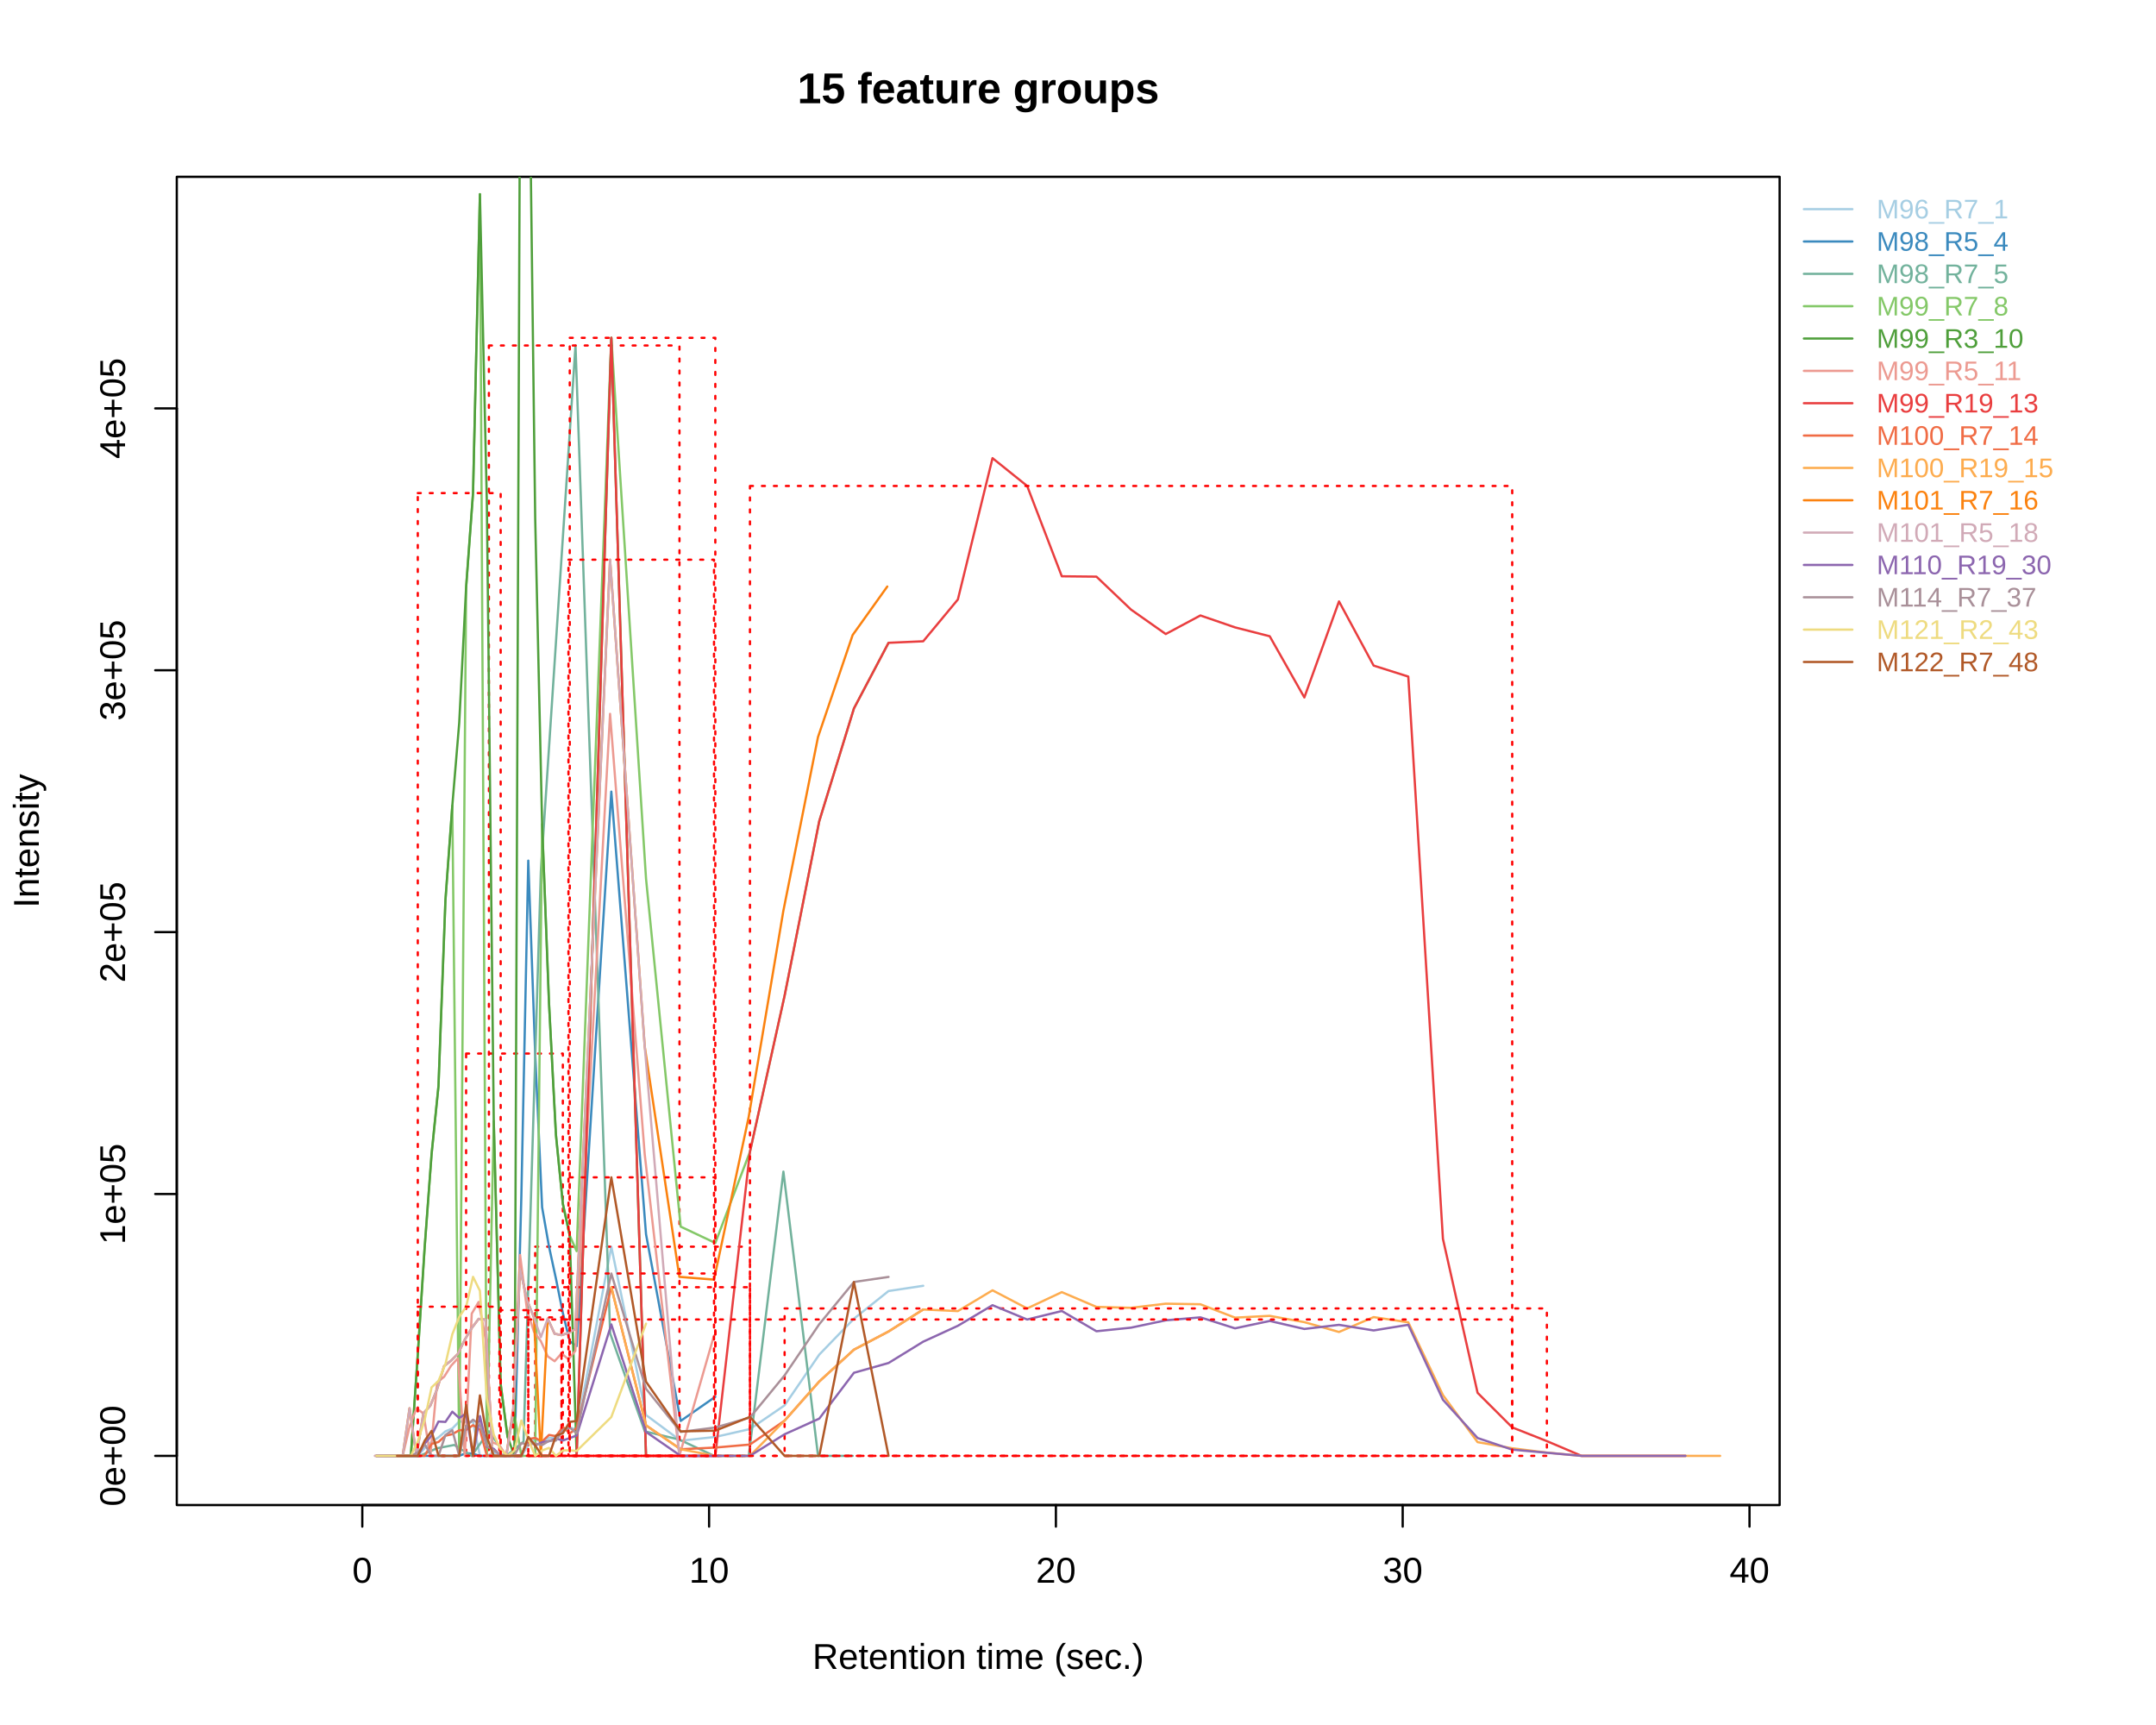
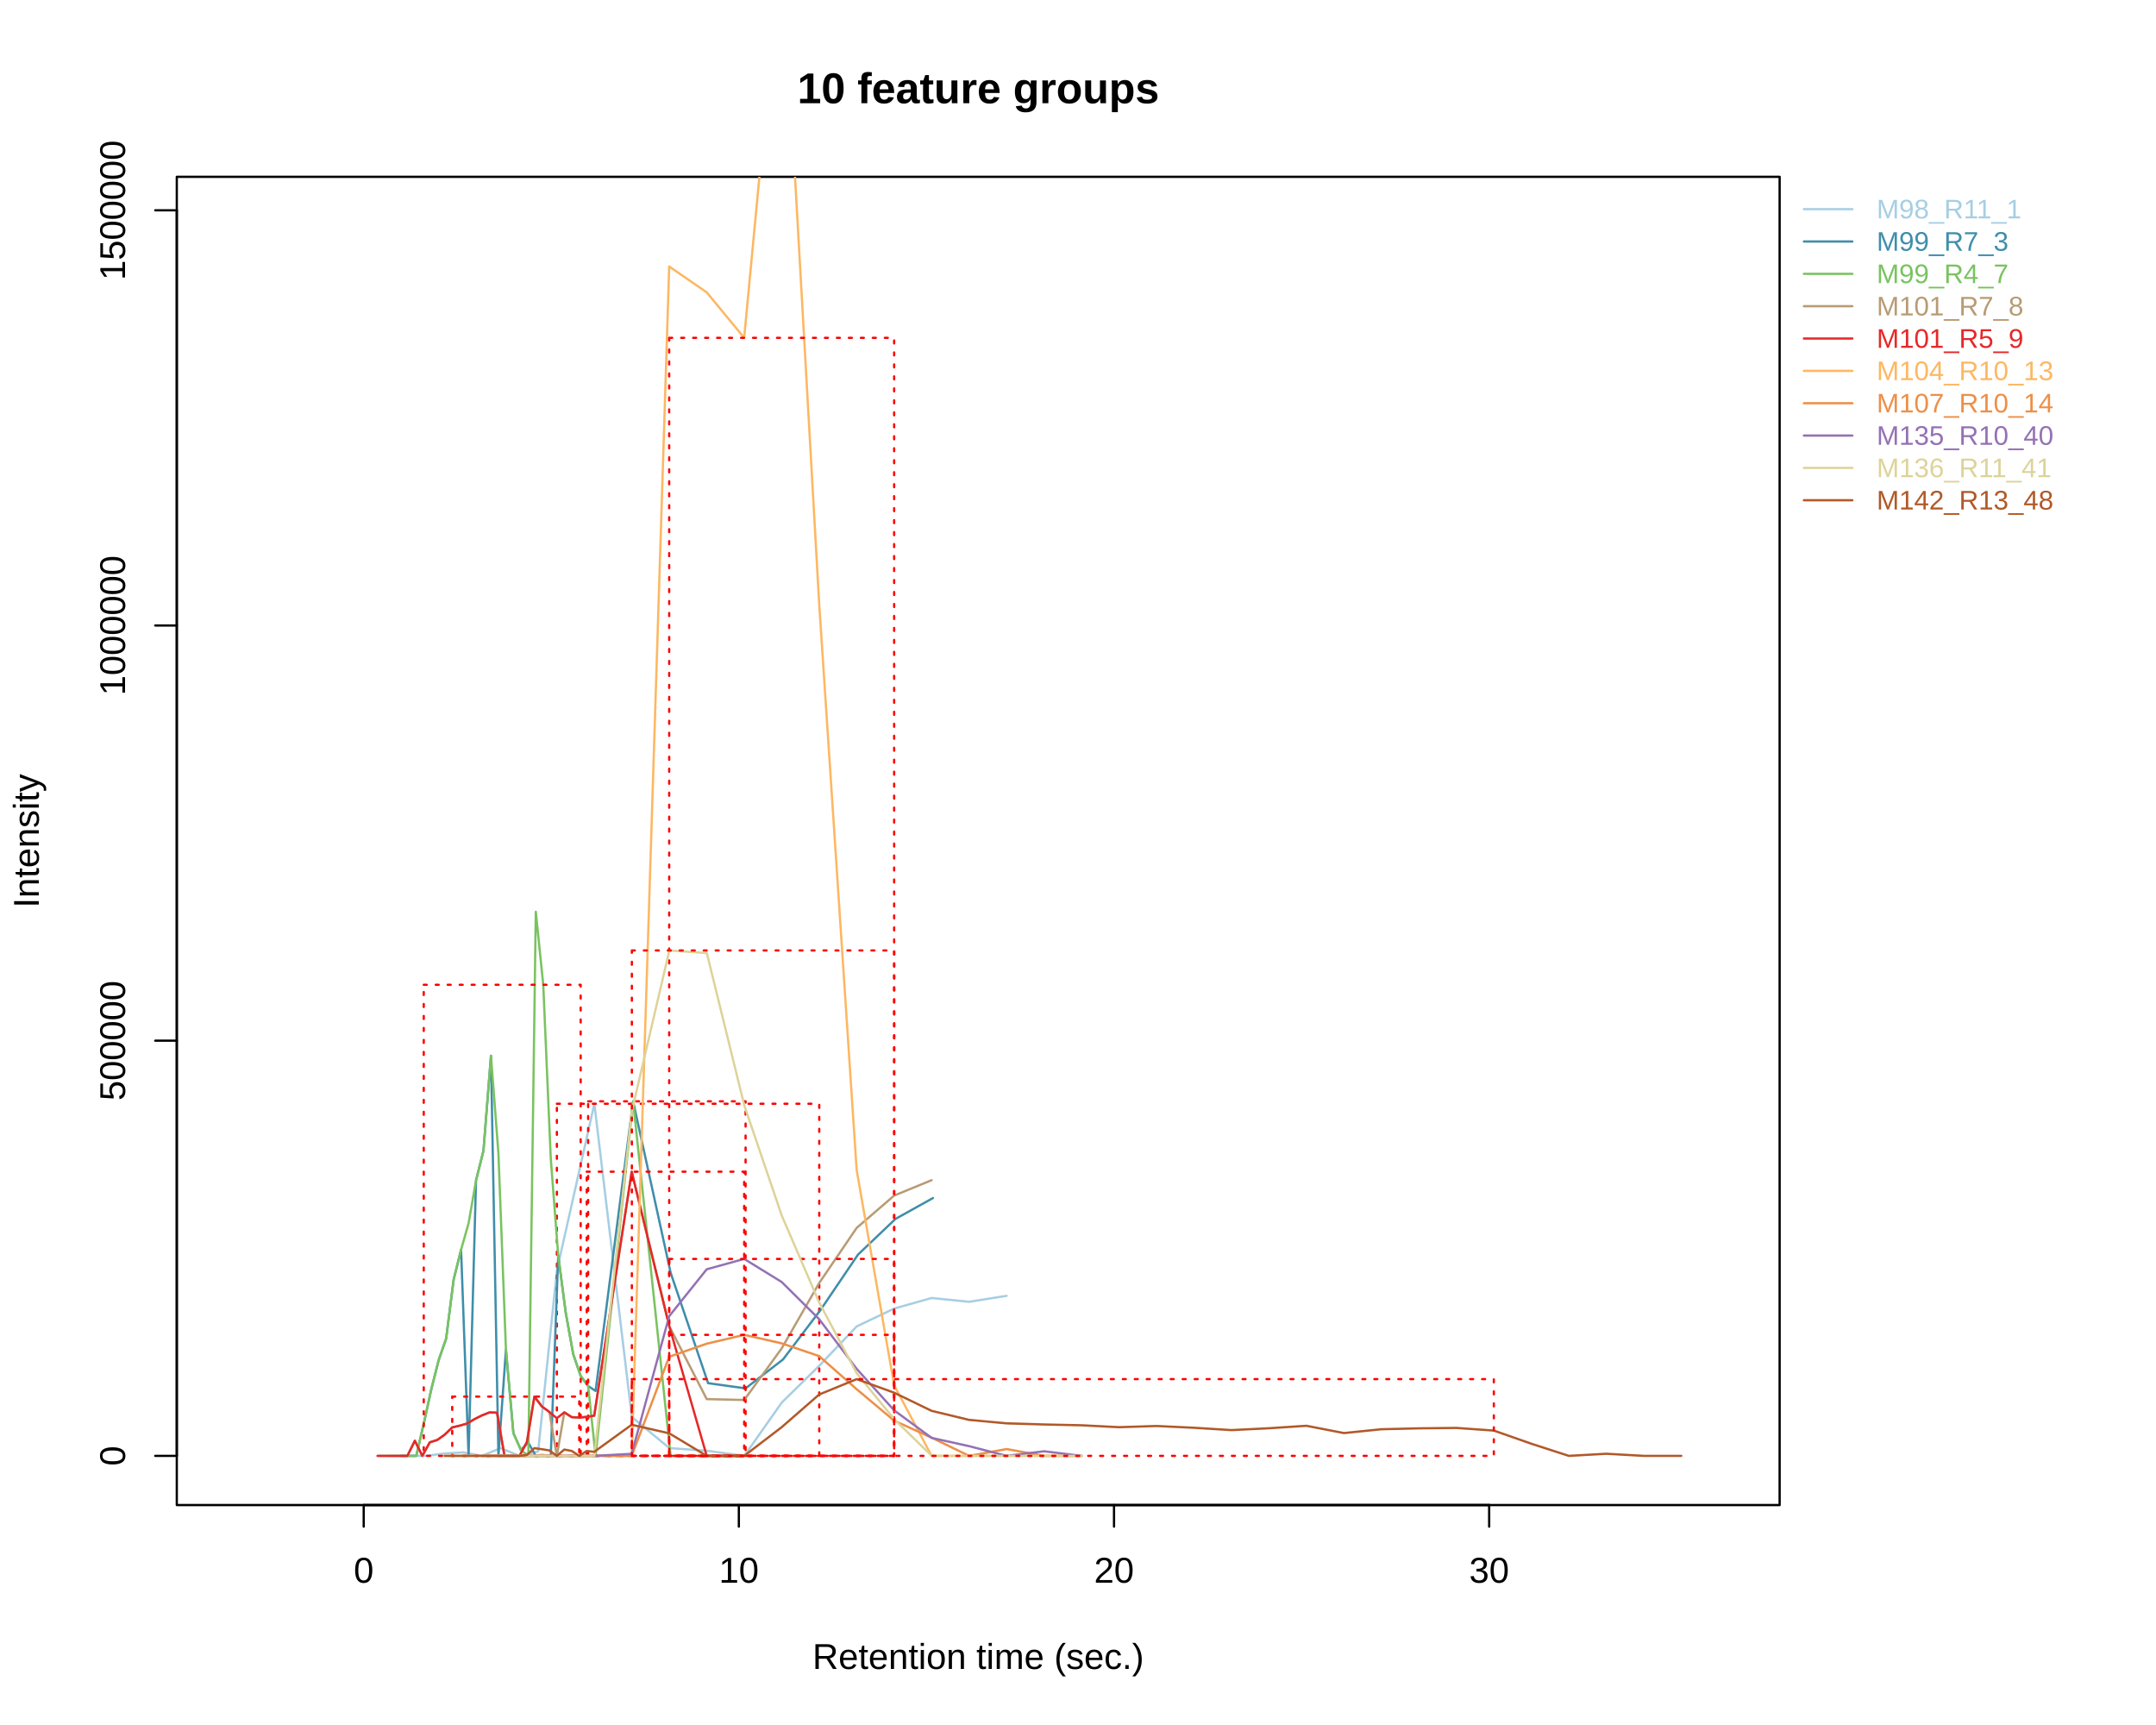
<svg xmlns="http://www.w3.org/2000/svg" viewBox="0 0 720.00 576.00">
  <defs>
    <style type="text/css">
    line, polyline, polygon, path, rect, circle {
      fill: none;
      stroke: #000000;
      stroke-linecap: round;
      stroke-linejoin: round;
      stroke-miterlimit: 10.00;
    }
  </style>
  </defs>
  <rect width="100%" height="100%" style="stroke: none; fill: #FFFFFF;" />
-   <line x1="120.99" y1="502.56" x2="584.25" y2="502.56" style="stroke-width: 0.75;" />
-   <line x1="120.99" y1="502.56" x2="120.99" y2="509.76" style="stroke-width: 0.75;" />
-   <line x1="236.80" y1="502.56" x2="236.80" y2="509.76" style="stroke-width: 0.75;" />
-   <line x1="352.62" y1="502.56" x2="352.62" y2="509.76" style="stroke-width: 0.75;" />
-   <line x1="468.43" y1="502.56" x2="468.43" y2="509.76" style="stroke-width: 0.75;" />
-   <line x1="584.25" y1="502.56" x2="584.25" y2="509.76" style="stroke-width: 0.75;" />
-   <text x="117.65" y="528.48" style="font-size: 12.00px; font-family: Liberation Sans;" textLength="6.67px" lengthAdjust="spacingAndGlyphs">0</text>
-   <text x="230.13" y="528.48" style="font-size: 12.00px; font-family: Liberation Sans;" textLength="13.34px" lengthAdjust="spacingAndGlyphs">10</text>
-   <text x="345.95" y="528.48" style="font-size: 12.00px; font-family: Liberation Sans;" textLength="13.34px" lengthAdjust="spacingAndGlyphs">20</text>
-   <text x="461.76" y="528.48" style="font-size: 12.00px; font-family: Liberation Sans;" textLength="13.34px" lengthAdjust="spacingAndGlyphs">30</text>
-   <text x="577.58" y="528.48" style="font-size: 12.00px; font-family: Liberation Sans;" textLength="13.34px" lengthAdjust="spacingAndGlyphs">40</text>
-   <line x1="59.04" y1="486.13" x2="59.04" y2="136.37" style="stroke-width: 0.75;" />
+   <line x1="121.46" y1="502.56" x2="497.31" y2="502.56" style="stroke-width: 0.75;" />
+   <line x1="121.46" y1="502.56" x2="121.46" y2="509.76" style="stroke-width: 0.75;" />
+   <line x1="246.74" y1="502.56" x2="246.74" y2="509.76" style="stroke-width: 0.75;" />
+   <line x1="372.03" y1="502.56" x2="372.03" y2="509.76" style="stroke-width: 0.75;" />
+   <line x1="497.31" y1="502.56" x2="497.31" y2="509.76" style="stroke-width: 0.75;" />
+   <text x="118.13" y="528.48" style="font-size: 12.00px; font-family: Liberation Sans;" textLength="6.67px" lengthAdjust="spacingAndGlyphs">0</text>
+   <text x="240.07" y="528.48" style="font-size: 12.00px; font-family: Liberation Sans;" textLength="13.34px" lengthAdjust="spacingAndGlyphs">10</text>
+   <text x="365.36" y="528.48" style="font-size: 12.00px; font-family: Liberation Sans;" textLength="13.34px" lengthAdjust="spacingAndGlyphs">20</text>
+   <text x="490.64" y="528.48" style="font-size: 12.00px; font-family: Liberation Sans;" textLength="13.34px" lengthAdjust="spacingAndGlyphs">30</text>
+   <line x1="59.04" y1="486.13" x2="59.04" y2="70.22" style="stroke-width: 0.75;" />
  <line x1="59.04" y1="486.13" x2="51.84" y2="486.13" style="stroke-width: 0.75;" />
-   <line x1="59.04" y1="398.69" x2="51.84" y2="398.69" style="stroke-width: 0.75;" />
-   <line x1="59.04" y1="311.25" x2="51.84" y2="311.25" style="stroke-width: 0.75;" />
-   <line x1="59.04" y1="223.81" x2="51.84" y2="223.81" style="stroke-width: 0.75;" />
-   <line x1="59.04" y1="136.37" x2="51.84" y2="136.37" style="stroke-width: 0.75;" />
-   <text transform="translate(41.76,502.98) rotate(-90)" style="font-size: 12.00px; font-family: Liberation Sans;" textLength="33.70px" lengthAdjust="spacingAndGlyphs">0e+00</text>
-   <text transform="translate(41.76,415.54) rotate(-90)" style="font-size: 12.00px; font-family: Liberation Sans;" textLength="33.70px" lengthAdjust="spacingAndGlyphs">1e+05</text>
-   <text transform="translate(41.76,328.10) rotate(-90)" style="font-size: 12.00px; font-family: Liberation Sans;" textLength="33.70px" lengthAdjust="spacingAndGlyphs">2e+05</text>
-   <text transform="translate(41.76,240.66) rotate(-90)" style="font-size: 12.00px; font-family: Liberation Sans;" textLength="33.70px" lengthAdjust="spacingAndGlyphs">3e+05</text>
-   <text transform="translate(41.76,153.22) rotate(-90)" style="font-size: 12.00px; font-family: Liberation Sans;" textLength="33.70px" lengthAdjust="spacingAndGlyphs">4e+05</text>
+   <line x1="59.04" y1="347.50" x2="51.84" y2="347.50" style="stroke-width: 0.75;" />
+   <line x1="59.04" y1="208.86" x2="51.84" y2="208.86" style="stroke-width: 0.75;" />
+   <line x1="59.04" y1="70.22" x2="51.84" y2="70.22" style="stroke-width: 0.75;" />
+   <text transform="translate(41.76,489.47) rotate(-90)" style="font-size: 12.00px; font-family: Liberation Sans;" textLength="6.67px" lengthAdjust="spacingAndGlyphs">0</text>
+   <text transform="translate(41.76,367.51) rotate(-90)" style="font-size: 12.00px; font-family: Liberation Sans;" textLength="40.03px" lengthAdjust="spacingAndGlyphs">500000</text>
+   <text transform="translate(41.76,232.21) rotate(-90)" style="font-size: 12.00px; font-family: Liberation Sans;" textLength="46.70px" lengthAdjust="spacingAndGlyphs">1000000</text>
+   <text transform="translate(41.76,93.57) rotate(-90)" style="font-size: 12.00px; font-family: Liberation Sans;" textLength="46.70px" lengthAdjust="spacingAndGlyphs">1500000</text>
  <polygon points="59.04,502.56 594.31,502.56 594.31,59.04 59.04,59.04 " style="stroke-width: 0.75; fill: none;" />
  <defs>
    <clipPath id="cpMC4wMHw2MjQuNTV8NTc2LjAwfDAuMDA=">
      <rect x="0.00" y="0.00" width="624.55" height="576.00" />
    </clipPath>
  </defs>
  <g clip-path="url(#cpMC4wMHw2MjQuNTV8NTc2LjAwfDAuMDA=)">
-     <text x="266.29" y="34.47" style="font-size: 14.40px; font-weight: bold; font-family: Liberation Sans;" textLength="120.77px" lengthAdjust="spacingAndGlyphs">15 feature groups</text>
+     <text x="266.29" y="34.47" style="font-size: 14.40px; font-weight: bold; font-family: Liberation Sans;" textLength="120.77px" lengthAdjust="spacingAndGlyphs">10 feature groups</text>
  </g>
  <g clip-path="url(#cpMC4wMHw2MjQuNTV8NTc2LjAwfDAuMDA=)">
    <text x="271.33" y="557.28" style="font-size: 12.00px; font-family: Liberation Sans;" textLength="110.69px" lengthAdjust="spacingAndGlyphs">Retention time (sec.)</text>
  </g>
  <g clip-path="url(#cpMC4wMHw2MjQuNTV8NTc2LjAwfDAuMDA=)">
    <text transform="translate(12.96,303.14) rotate(-90)" style="font-size: 12.00px; font-family: Liberation Sans;" textLength="44.67px" lengthAdjust="spacingAndGlyphs">Intensity</text>
  </g>
  <defs>
    <clipPath id="cpNTkuMDR8NTk0LjMxfDUwMi41Nnw1OS4wNA==">
      <rect x="59.04" y="59.04" width="535.27" height="443.52" />
    </clipPath>
  </defs>
-   <polyline points="125.68,486.13 139.52,486.13 141.82,483.54 144.13,481.43 146.43,479.96 148.75,477.95 151.05,477.00 153.36,474.64 155.66,474.90 157.97,474.70 160.27,486.13 162.58,486.13 164.89,484.94 167.20,486.13 174.11,486.13 176.42,482.57 178.73,480.53 181.04,481.78 183.34,480.11 185.66,480.28 187.96,477.25 190.27,476.68 192.57,477.32 204.15,416.28 215.74,472.50 227.31,481.07 238.88,479.81 250.45,477.18 262.02,469.26 273.59,452.32 285.17,440.33 296.73,431.09 308.31,429.34 " style="stroke-width: 0.75; stroke: #A6CEE3;" clip-path="url(#cpNTkuMDR8NTk0LjMxfDUwMi41Nnw1OS4wNA==)" />
-   <rect x="178.73" y="416.28" width="71.71" height="69.85" style="stroke-width: 0.75; stroke: #FF0000; stroke-dasharray: 1.00,3.00;" clip-path="url(#cpNTkuMDR8NTk0LjMxfDUwMi41Nnw1OS4wNA==)" />
-   <polyline points="125.68,486.13 153.36,486.13 155.66,485.21 157.97,485.45 160.27,486.13 171.81,486.13 174.11,399.32 176.42,287.38 178.73,351.80 181.04,403.15 183.34,416.25 185.66,426.96 187.96,438.41 190.27,447.86 192.57,449.50 204.15,264.33 215.74,412.12 227.31,474.47 238.88,466.40 " style="stroke-width: 0.75; stroke: #3B8ABE;" clip-path="url(#cpNTkuMDR8NTk0LjMxfDUwMi41Nnw1OS4wNA==)" />
-   <rect x="155.66" y="351.80" width="32.30" height="134.33" style="stroke-width: 0.75; stroke: #FF0000; stroke-dasharray: 1.00,3.00;" clip-path="url(#cpNTkuMDR8NTk0LjMxfDUwMi41Nnw1OS4wNA==)" />
-   <polyline points="128.58,486.13 140.14,486.13 145.93,483.60 151.71,482.49 157.49,486.13 163.27,477.92 169.05,486.13 174.84,481.39 180.62,291.01 192.19,115.37 203.76,445.22 215.33,477.94 226.91,480.72 238.48,486.13 250.05,486.13 261.62,391.22 273.19,486.13 284.76,486.13 " style="stroke-width: 0.75; stroke: #72B29C;" clip-path="url(#cpNTkuMDR8NTk0LjMxfDUwMi41Nnw1OS4wNA==)" />
-   <rect x="163.27" y="115.37" width="63.64" height="370.77" style="stroke-width: 0.75; stroke: #FF0000; stroke-dasharray: 1.00,3.00;" clip-path="url(#cpNTkuMDR8NTk0LjMxfDUwMi41Nnw1OS4wNA==)" />
-   <polyline points="132.59,486.13 137.21,486.13 139.52,452.29 141.82,416.46 144.13,385.37 146.43,362.67 148.75,300.64 151.05,269.03 153.36,486.13 155.66,196.14 157.97,164.64 160.27,64.84 162.58,486.13 164.89,374.31 167.20,462.22 169.50,479.81 171.81,472.29 174.11,486.13 178.73,486.13 181.04,275.21 183.34,334.95 185.66,378.97 187.96,401.95 190.27,412.56 192.57,417.79 204.15,112.80 215.74,293.38 227.31,409.58 238.88,415.05 250.45,384.59 262.02,332.47 273.59,274.20 285.17,236.57 296.73,214.64 " style="stroke-width: 0.75; stroke: #84C868;" clip-path="url(#cpNTkuMDR8NTk0LjMxfDUwMi41Nnw1OS4wNA==)" />
-   <rect x="190.27" y="112.80" width="48.61" height="373.33" style="stroke-width: 0.75; stroke: #FF0000; stroke-dasharray: 1.00,3.00;" clip-path="url(#cpNTkuMDR8NTk0LjMxfDUwMi41Nnw1OS4wNA==)" />
-   <polyline points="125.68,486.13 137.21,486.13 139.52,452.29 141.82,416.46 144.13,385.37 146.43,362.67 148.75,300.64 151.05,269.03 153.36,241.32 155.66,196.14 157.97,164.64 160.27,64.84 162.58,167.63 164.89,374.31 167.20,462.22 169.50,479.81 171.81,486.13 174.11,-86.86 176.42,-9.93 178.73,173.06 181.04,275.21 183.34,334.95 185.66,378.97 187.96,401.95 190.27,412.56 192.57,486.13 204.15,112.80 215.74,486.13 " style="stroke-width: 0.75; stroke: #4F9F3B;" clip-path="url(#cpNTkuMDR8NTk0LjMxfDUwMi41Nnw1OS4wNA==)" />
-   <rect x="139.52" y="164.64" width="27.68" height="321.49" style="stroke-width: 0.75; stroke: #FF0000; stroke-dasharray: 1.00,3.00;" clip-path="url(#cpNTkuMDR8NTk0LjMxfDUwMi41Nnw1OS4wNA==)" />
-   <polyline points="125.24,486.13 134.47,486.13 136.77,476.39 139.08,470.25 141.39,471.95 143.70,486.13 146.00,461.54 148.31,459.74 150.61,456.07 152.93,453.56 155.23,486.13 157.54,438.63 159.84,434.75 162.15,447.02 164.45,481.63 166.77,482.52 169.07,486.13 171.38,470.23 173.68,419.05 176.00,437.49 178.30,444.64 180.61,447.81 182.91,452.91 185.22,454.53 187.52,451.93 189.84,453.88 192.14,451.05 203.73,238.36 215.30,385.41 226.88,486.13 238.45,445.93 " style="stroke-width: 0.75; stroke: #EC9A91;" clip-path="url(#cpNTkuMDR8NTk0LjMxfDUwMi41Nnw1OS4wNA==)" />
-   <rect x="166.77" y="437.49" width="20.75" height="48.64" style="stroke-width: 0.75; stroke: #FF0000; stroke-dasharray: 1.00,3.00;" clip-path="url(#cpNTkuMDR8NTk0LjMxfDUwMi41Nnw1OS4wNA==)" />
-   <polyline points="192.57,486.13 204.15,112.80 215.74,486.13 238.88,486.13 250.45,384.59 262.02,332.47 273.59,274.20 285.17,236.57 296.73,214.64 308.31,214.13 319.88,200.18 331.45,152.98 343.02,162.27 354.59,192.43 366.16,192.55 377.73,203.57 389.30,211.71 400.87,205.51 412.44,209.49 424.02,212.45 435.59,232.89 447.16,200.82 458.73,222.25 470.30,225.92 481.87,413.67 493.44,465.08 505.01,476.63 516.58,481.21 528.16,486.13 562.87,486.13 " style="stroke-width: 0.75; stroke: #E93E3F;" clip-path="url(#cpNTkuMDR8NTk0LjMxfDUwMi41Nnw1OS4wNA==)" />
-   <rect x="250.45" y="162.27" width="254.56" height="323.86" style="stroke-width: 0.75; stroke: #FF0000; stroke-dasharray: 1.00,3.00;" clip-path="url(#cpNTkuMDR8NTk0LjMxfDUwMi41Nnw1OS4wNA==)" />
-   <polyline points="125.68,486.13 141.82,486.13 144.13,482.12 146.43,481.50 148.75,479.40 151.05,478.89 153.36,477.59 155.66,477.46 157.97,475.89 160.27,477.37 162.58,486.13 167.20,486.13 169.50,485.96 171.81,486.13 174.11,486.13 176.42,480.53 178.73,480.14 181.04,481.35 183.34,479.14 185.66,479.55 187.96,476.45 190.27,478.66 192.57,476.85 204.15,429.82 215.74,475.95 227.31,483.92 238.88,483.36 250.45,482.35 262.02,474.37 273.59,461.30 285.17,450.67 296.73,444.60 308.31,437.25 " style="stroke-width: 0.75; stroke: #F06C45;" clip-path="url(#cpNTkuMDR8NTk0LjMxfDUwMi41Nnw1OS4wNA==)" />
-   <rect x="176.42" y="429.82" width="74.03" height="56.32" style="stroke-width: 0.75; stroke: #FF0000; stroke-dasharray: 1.00,3.00;" clip-path="url(#cpNTkuMDR8NTk0LjMxfDUwMi41Nnw1OS4wNA==)" />
-   <polyline points="204.15,429.82 215.74,475.95 227.31,483.92 238.88,486.13 250.45,486.13 262.02,474.37 273.59,461.30 285.17,450.67 296.73,444.60 308.31,437.25 319.88,437.79 331.45,430.85 343.02,436.90 354.59,431.46 366.16,436.39 377.73,436.70 389.30,435.32 400.87,435.51 412.44,439.98 424.02,439.38 435.59,441.48 447.16,444.77 458.73,439.80 470.30,441.54 481.87,465.84 493.44,481.55 505.01,483.60 516.58,485.04 528.16,486.13 574.44,486.13 " style="stroke-width: 0.75; stroke: #FDAC4F;" clip-path="url(#cpNTkuMDR8NTk0LjMxfDUwMi41Nnw1OS4wNA==)" />
-   <rect x="262.02" y="436.90" width="254.56" height="49.23" style="stroke-width: 0.75; stroke: #FF0000; stroke-dasharray: 1.00,3.00;" clip-path="url(#cpNTkuMDR8NTk0LjMxfDUwMi41Nnw1OS4wNA==)" />
-   <polyline points="132.16,486.13 134.47,486.13 136.77,470.24 139.08,486.13 141.39,471.87 143.70,469.39 146.00,463.75 148.31,456.15 150.61,454.35 152.93,452.06 155.23,447.32 157.54,443.46 159.84,440.38 162.15,440.65 164.45,486.13 169.07,486.13 171.38,471.51 173.68,423.70 176.00,434.12 178.30,439.89 180.61,486.13 182.91,440.31 185.22,445.37 187.52,445.81 189.84,445.08 192.14,443.82 203.73,186.89 215.30,349.40 226.88,426.36 238.45,427.28 250.02,373.01 261.59,304.22 273.17,246.12 284.74,212.05 296.31,195.85 " style="stroke-width: 0.75; stroke: #FB820F;" clip-path="url(#cpNTkuMDR8NTk0LjMxfDUwMi41Nnw1OS4wNA==)" />
-   <rect x="189.84" y="186.89" width="48.61" height="299.24" style="stroke-width: 0.75; stroke: #FF0000; stroke-dasharray: 1.00,3.00;" clip-path="url(#cpNTkuMDR8NTk0LjMxfDUwMi41Nnw1OS4wNA==)" />
-   <polyline points="125.24,486.13 134.47,486.13 136.77,470.24 139.08,486.13 141.39,471.87 143.70,469.39 146.00,463.75 148.31,456.15 150.61,454.35 152.93,452.06 155.23,447.32 157.54,443.46 159.84,440.38 162.15,440.65 164.45,486.13 169.07,486.13 171.38,471.51 173.68,423.70 176.00,434.12 178.30,439.89 180.61,446.50 182.91,440.31 185.22,445.37 187.52,445.81 189.84,445.08 192.14,443.82 203.73,186.89 215.30,349.40 226.88,486.13 238.45,486.13 " style="stroke-width: 0.75; stroke: #D1AAB7;" clip-path="url(#cpNTkuMDR8NTk0LjMxfDUwMi41Nnw1OS4wNA==)" />
-   <rect x="171.38" y="439.89" width="16.14" height="46.25" style="stroke-width: 0.75; stroke: #FF0000; stroke-dasharray: 1.00,3.00;" clip-path="url(#cpNTkuMDR8NTk0LjMxfDUwMi41Nnw1OS4wNA==)" />
-   <polyline points="125.68,486.13 139.52,486.13 141.82,482.08 144.13,479.33 146.43,474.67 148.75,474.80 151.05,471.38 153.36,473.48 155.66,471.99 157.97,486.13 160.27,472.84 162.58,483.08 164.89,483.78 167.20,486.13 174.11,486.13 176.42,480.24 178.73,482.64 181.04,481.54 183.34,481.25 185.66,480.33 187.96,480.99 190.27,480.19 192.57,479.34 204.15,442.23 215.74,478.13 227.31,486.13 250.45,486.13 262.02,478.92 273.59,473.70 285.17,458.39 296.73,455.12 308.31,448.00 319.88,442.70 331.45,435.82 343.02,440.60 354.59,437.76 366.16,444.52 377.73,443.32 389.30,440.87 400.87,439.88 412.44,443.55 424.02,441.08 435.59,443.76 447.16,442.38 458.73,444.25 470.30,442.37 481.87,467.40 493.44,480.17 505.01,484.05 516.58,485.09 528.16,486.13 562.87,486.13 " style="stroke-width: 0.75; stroke: #8C66AF;" clip-path="url(#cpNTkuMDR8NTk0LjMxfDUwMi41Nnw1OS4wNA==)" />
-   <rect x="176.42" y="440.60" width="328.59" height="45.53" style="stroke-width: 0.75; stroke: #FF0000; stroke-dasharray: 1.00,3.00;" clip-path="url(#cpNTkuMDR8NTk0LjMxfDUwMi41Nnw1OS4wNA==)" />
-   <polyline points="132.59,486.13 137.21,486.13 139.52,484.93 141.82,482.29 144.13,486.13 146.43,486.13 148.75,479.20 151.05,477.56 153.36,486.13 155.66,476.21 157.97,474.05 160.27,475.74 162.58,482.81 164.89,484.32 167.20,485.64 169.50,486.13 171.81,485.82 174.11,481.85 176.42,482.36 178.73,481.99 181.04,482.53 183.34,481.11 185.66,481.02 187.96,477.54 190.27,476.68 192.57,478.59 204.15,425.23 215.74,463.73 227.31,478.13 238.88,476.66 250.45,473.33 262.02,459.25 273.59,442.17 285.17,428.07 296.73,426.38 " style="stroke-width: 0.75; stroke: #A99099;" clip-path="url(#cpNTkuMDR8NTk0LjMxfDUwMi41Nnw1OS4wNA==)" />
-   <rect x="190.27" y="425.23" width="48.61" height="60.90" style="stroke-width: 0.75; stroke: #FF0000; stroke-dasharray: 1.00,3.00;" clip-path="url(#cpNTkuMDR8NTk0LjMxfDUwMi41Nnw1OS4wNA==)" />
-   <polyline points="125.68,486.13 137.21,486.13 139.52,481.24 141.82,474.11 144.13,463.25 146.43,461.10 148.75,455.51 151.05,445.53 153.36,439.74 155.66,436.33 157.97,426.35 160.27,431.03 162.58,467.06 164.89,479.07 167.20,484.01 169.50,486.13 171.81,484.36 174.11,474.33 176.42,480.65 178.73,486.13 181.04,484.33 183.34,483.46 185.66,486.13 187.96,484.31 190.27,484.28 192.57,484.50 204.15,473.17 215.74,441.99 " style="stroke-width: 0.75; stroke: #EEDB80;" clip-path="url(#cpNTkuMDR8NTk0LjMxfDUwMi41Nnw1OS4wNA==)" />
-   <rect x="139.52" y="436.33" width="27.68" height="49.80" style="stroke-width: 0.75; stroke: #FF0000; stroke-dasharray: 1.00,3.00;" clip-path="url(#cpNTkuMDR8NTk0LjMxfDUwMi41Nnw1OS4wNA==)" />
-   <polyline points="132.59,486.13 139.52,486.13 141.82,481.07 144.13,477.79 146.43,486.13 153.36,486.13 155.66,469.12 157.97,486.13 160.27,465.94 162.58,479.79 164.89,486.13 174.11,486.13 176.42,479.81 178.73,482.64 181.04,486.13 183.34,486.13 185.66,479.38 187.96,478.57 190.27,474.80 192.57,474.47 204.15,393.13 215.74,461.37 227.31,477.96 238.88,477.71 250.45,473.12 262.02,486.13 273.59,486.13 285.17,428.10 296.73,486.13 " style="stroke-width: 0.75; stroke: #B15928;" clip-path="url(#cpNTkuMDR8NTk0LjMxfDUwMi41Nnw1OS4wNA==)" />
-   <rect x="190.27" y="393.13" width="48.61" height="93.00" style="stroke-width: 0.75; stroke: #FF0000; stroke-dasharray: 1.00,3.00;" clip-path="url(#cpNTkuMDR8NTk0LjMxfDUwMi41Nnw1OS4wNA==)" />
+   <polyline points="129.68,486.13 142.18,486.13 148.45,485.33 154.70,484.98 160.95,486.13 167.20,483.53 173.45,486.13 179.72,484.63 185.97,424.26 198.49,368.56 211.00,473.16 223.52,483.54 236.05,484.42 248.56,486.13 261.08,468.32 273.59,456.04 286.11,442.89 298.62,436.94 311.14,433.42 323.66,434.69 336.17,432.69 " style="stroke-width: 0.75; stroke: #A6CEE3;" clip-path="url(#cpNTkuMDR8NTk0LjMxfDUwMi41Nnw1OS4wNA==)" />
+   <rect x="185.97" y="368.56" width="87.62" height="117.57" style="stroke-width: 0.75; stroke: #FF0000; stroke-dasharray: 1.00,3.00;" clip-path="url(#cpNTkuMDR8NTk0LjMxfDUwMi41Nnw1OS4wNA==)" />
+   <polyline points="134.01,486.13 139.01,486.13 141.51,475.40 144.00,464.04 146.49,454.18 148.99,446.98 151.49,427.31 153.98,417.29 156.48,486.13 158.97,394.18 161.46,384.19 163.96,352.54 166.45,486.13 168.96,450.68 171.45,478.55 173.94,484.13 176.44,481.74 178.93,486.13 183.93,486.13 186.42,419.25 188.91,438.19 191.42,452.15 193.91,459.44 196.41,462.80 198.90,464.46 211.43,367.75 223.96,425.01 236.47,461.86 248.99,463.59 261.50,453.93 274.02,437.41 286.53,418.93 299.06,407.00 311.57,400.04 " style="stroke-width: 0.75; stroke: #3F8EAA;" clip-path="url(#cpNTkuMDR8NTk0LjMxfDUwMi41Nnw1OS4wNA==)" />
+   <rect x="196.41" y="367.75" width="52.58" height="118.38" style="stroke-width: 0.75; stroke: #FF0000; stroke-dasharray: 1.00,3.00;" clip-path="url(#cpNTkuMDR8NTk0LjMxfDUwMi41Nnw1OS4wNA==)" />
+   <polyline points="126.54,486.13 139.01,486.13 141.51,475.40 144.00,464.04 146.49,454.18 148.99,446.98 151.49,427.31 153.98,417.29 156.48,408.50 158.97,394.18 161.46,384.19 163.96,352.54 166.45,385.14 168.96,450.68 171.45,478.55 173.94,484.13 176.44,486.13 178.93,304.44 181.42,328.83 183.93,386.86 186.42,419.25 188.91,438.19 191.42,452.15 193.91,459.44 196.41,462.80 198.90,486.13 211.43,367.75 223.96,486.13 248.99,486.13 " style="stroke-width: 0.75; stroke: #79C360;" clip-path="url(#cpNTkuMDR8NTk0LjMxfDUwMi41Nnw1OS4wNA==)" />
+   <rect x="141.51" y="328.83" width="52.41" height="157.30" style="stroke-width: 0.75; stroke: #FF0000; stroke-dasharray: 1.00,3.00;" clip-path="url(#cpNTkuMDR8NTk0LjMxfDUwMi41Nnw1OS4wNA==)" />
+   <polyline points="133.55,486.13 136.04,486.13 138.54,481.09 141.03,486.13 143.54,481.61 146.03,480.82 148.52,479.04 151.02,476.63 153.51,476.05 156.01,475.33 158.51,473.83 161.00,472.60 163.49,471.62 165.99,471.71 168.48,486.13 173.48,486.13 175.97,481.50 178.46,466.34 180.97,469.64 183.46,471.47 185.96,486.13 188.45,471.60 190.94,473.21 193.44,473.35 195.94,473.11 198.44,472.71 210.96,391.24 223.48,442.78 236.01,467.18 248.52,467.47 261.04,450.26 273.55,428.45 286.08,410.02 298.60,399.22 311.11,394.08 " style="stroke-width: 0.75; stroke: #B89B74;" clip-path="url(#cpNTkuMDR8NTk0LjMxfDUwMi41Nnw1OS4wNA==)" />
+   <rect x="195.94" y="391.24" width="52.58" height="94.89" style="stroke-width: 0.75; stroke: #FF0000; stroke-dasharray: 1.00,3.00;" clip-path="url(#cpNTkuMDR8NTk0LjMxfDUwMi41Nnw1OS4wNA==)" />
+   <polyline points="126.06,486.13 136.04,486.13 138.54,481.09 141.03,486.13 143.54,481.61 146.03,480.82 148.52,479.04 151.02,476.63 153.51,476.05 156.01,475.33 158.51,473.83 161.00,472.60 163.49,471.62 165.99,471.71 168.48,486.13 173.48,486.13 175.97,481.50 178.46,466.34 180.97,469.64 183.46,471.47 185.96,473.57 188.45,471.60 190.94,473.21 193.44,473.35 195.94,473.11 198.44,472.71 210.96,391.24 223.48,442.78 236.01,486.13 248.52,486.13 " style="stroke-width: 0.75; stroke: #E52829;" clip-path="url(#cpNTkuMDR8NTk0LjMxfDUwMi41Nnw1OS4wNA==)" />
+   <rect x="151.02" y="466.34" width="42.42" height="19.80" style="stroke-width: 0.75; stroke: #FF0000; stroke-dasharray: 1.00,3.00;" clip-path="url(#cpNTkuMDR8NTk0LjMxfDUwMi41Nnw1OS4wNA==)" />
+   <polyline points="161.00,486.13 163.49,485.92 165.99,486.13 178.46,486.13 180.97,485.71 183.46,486.13 210.96,486.13 223.48,88.99 236.01,97.62 248.52,112.80 261.04,-19.70 273.55,201.35 286.08,390.66 298.60,462.55 311.11,486.13 361.19,486.13 " style="stroke-width: 0.75; stroke: #FDB762;" clip-path="url(#cpNTkuMDR8NTk0LjMxfDUwMi41Nnw1OS4wNA==)" />
+   <rect x="223.48" y="112.80" width="75.12" height="373.33" style="stroke-width: 0.75; stroke: #FF0000; stroke-dasharray: 1.00,3.00;" clip-path="url(#cpNTkuMDR8NTk0LjMxfDUwMi41Nnw1OS4wNA==)" />
+   <polyline points="161.00,486.13 210.96,486.13 223.48,453.03 236.01,448.68 248.52,445.72 261.04,448.56 273.55,452.82 286.08,463.87 298.60,474.38 311.11,480.05 323.63,486.13 336.16,483.86 348.67,486.13 361.19,486.13 " style="stroke-width: 0.75; stroke: #ED8F47;" clip-path="url(#cpNTkuMDR8NTk0LjMxfDUwMi41Nnw1OS4wNA==)" />
+   <rect x="223.48" y="445.72" width="75.12" height="40.41" style="stroke-width: 0.75; stroke: #FF0000; stroke-dasharray: 1.00,3.00;" clip-path="url(#cpNTkuMDR8NTk0LjMxfDUwMi41Nnw1OS4wNA==)" />
+   <polyline points="161.00,486.13 198.44,486.13 210.96,485.45 223.48,439.48 236.01,423.83 248.52,420.37 261.04,428.07 273.55,440.48 286.08,457.07 298.60,470.93 311.11,480.13 323.63,482.89 336.16,486.13 348.67,484.60 361.19,486.13 " style="stroke-width: 0.75; stroke: #9471B4;" clip-path="url(#cpNTkuMDR8NTk0LjMxfDUwMi41Nnw1OS4wNA==)" />
+   <rect x="223.48" y="420.37" width="75.12" height="65.76" style="stroke-width: 0.75; stroke: #FF0000; stroke-dasharray: 1.00,3.00;" clip-path="url(#cpNTkuMDR8NTk0LjMxfDUwMi41Nnw1OS4wNA==)" />
+   <polyline points="148.45,486.13 198.49,486.13 211.01,371.01 223.53,317.37 236.05,318.25 248.56,369.12 261.08,405.93 273.59,434.94 286.12,458.58 298.64,473.91 311.15,486.13 361.23,486.13 " style="stroke-width: 0.75; stroke: #DDD399;" clip-path="url(#cpNTkuMDR8NTk0LjMxfDUwMi41Nnw1OS4wNA==)" />
+   <rect x="211.01" y="317.37" width="87.62" height="168.77" style="stroke-width: 0.75; stroke: #FF0000; stroke-dasharray: 1.00,3.00;" clip-path="url(#cpNTkuMDR8NTk0LjMxfDUwMi41Nnw1OS4wNA==)" />
+   <polyline points="148.52,486.13 173.48,486.13 175.97,485.83 178.46,483.56 180.97,483.91 183.46,484.31 185.96,486.13 188.45,484.02 190.94,484.50 193.44,486.13 195.94,484.50 198.44,484.79 210.96,475.74 223.48,478.60 236.01,486.13 248.52,486.13 261.04,476.56 273.55,465.65 286.08,460.51 298.60,465.04 311.11,471.10 323.63,474.12 336.16,475.28 348.67,475.65 361.19,475.92 373.71,476.56 386.22,476.16 398.74,476.75 411.25,477.53 423.77,476.91 436.29,476.09 448.81,478.52 461.33,477.24 473.85,476.94 486.36,476.80 498.88,477.69 511.39,482.08 523.92,486.13 536.44,485.43 548.95,486.13 561.47,486.13 " style="stroke-width: 0.75; stroke: #B15928;" clip-path="url(#cpNTkuMDR8NTk0LjMxfDUwMi41Nnw1OS4wNA==)" />
+   <rect x="210.96" y="460.51" width="287.91" height="25.62" style="stroke-width: 0.75; stroke: #FF0000; stroke-dasharray: 1.00,3.00;" clip-path="url(#cpNTkuMDR8NTk0LjMxfDUwMi41Nnw1OS4wNA==)" />
  <defs>
    <clipPath id="cpMC4wMHw3MjAuMDB8NTc2LjAwfDAuMDA=">
      <rect x="0.00" y="0.00" width="720.00" height="576.00" />
    </clipPath>
  </defs>
  <line x1="602.41" y1="69.84" x2="618.61" y2="69.84" style="stroke-width: 0.75; stroke: #A6CEE3;" clip-path="url(#cpMC4wMHw3MjAuMDB8NTc2LjAwfDAuMDA=)" />
-   <line x1="602.41" y1="80.64" x2="618.61" y2="80.64" style="stroke-width: 0.75; stroke: #3B8ABE;" clip-path="url(#cpMC4wMHw3MjAuMDB8NTc2LjAwfDAuMDA=)" />
-   <line x1="602.41" y1="91.44" x2="618.61" y2="91.44" style="stroke-width: 0.75; stroke: #72B29C;" clip-path="url(#cpMC4wMHw3MjAuMDB8NTc2LjAwfDAuMDA=)" />
-   <line x1="602.41" y1="102.24" x2="618.61" y2="102.24" style="stroke-width: 0.75; stroke: #84C868;" clip-path="url(#cpMC4wMHw3MjAuMDB8NTc2LjAwfDAuMDA=)" />
-   <line x1="602.41" y1="113.04" x2="618.61" y2="113.04" style="stroke-width: 0.75; stroke: #4F9F3B;" clip-path="url(#cpMC4wMHw3MjAuMDB8NTc2LjAwfDAuMDA=)" />
-   <line x1="602.41" y1="123.84" x2="618.61" y2="123.84" style="stroke-width: 0.75; stroke: #EC9A91;" clip-path="url(#cpMC4wMHw3MjAuMDB8NTc2LjAwfDAuMDA=)" />
-   <line x1="602.41" y1="134.64" x2="618.61" y2="134.64" style="stroke-width: 0.75; stroke: #E93E3F;" clip-path="url(#cpMC4wMHw3MjAuMDB8NTc2LjAwfDAuMDA=)" />
-   <line x1="602.41" y1="145.44" x2="618.61" y2="145.44" style="stroke-width: 0.75; stroke: #F06C45;" clip-path="url(#cpMC4wMHw3MjAuMDB8NTc2LjAwfDAuMDA=)" />
-   <line x1="602.41" y1="156.24" x2="618.61" y2="156.24" style="stroke-width: 0.75; stroke: #FDAC4F;" clip-path="url(#cpMC4wMHw3MjAuMDB8NTc2LjAwfDAuMDA=)" />
-   <line x1="602.41" y1="167.04" x2="618.61" y2="167.04" style="stroke-width: 0.75; stroke: #FB820F;" clip-path="url(#cpMC4wMHw3MjAuMDB8NTc2LjAwfDAuMDA=)" />
-   <line x1="602.41" y1="177.84" x2="618.61" y2="177.84" style="stroke-width: 0.75; stroke: #D1AAB7;" clip-path="url(#cpMC4wMHw3MjAuMDB8NTc2LjAwfDAuMDA=)" />
-   <line x1="602.41" y1="188.64" x2="618.61" y2="188.64" style="stroke-width: 0.75; stroke: #8C66AF;" clip-path="url(#cpMC4wMHw3MjAuMDB8NTc2LjAwfDAuMDA=)" />
-   <line x1="602.41" y1="199.44" x2="618.61" y2="199.44" style="stroke-width: 0.75; stroke: #A99099;" clip-path="url(#cpMC4wMHw3MjAuMDB8NTc2LjAwfDAuMDA=)" />
-   <line x1="602.41" y1="210.24" x2="618.61" y2="210.24" style="stroke-width: 0.75; stroke: #EEDB80;" clip-path="url(#cpMC4wMHw3MjAuMDB8NTc2LjAwfDAuMDA=)" />
-   <line x1="602.41" y1="221.04" x2="618.61" y2="221.04" style="stroke-width: 0.75; stroke: #B15928;" clip-path="url(#cpMC4wMHw3MjAuMDB8NTc2LjAwfDAuMDA=)" />
+   <line x1="602.41" y1="80.64" x2="618.61" y2="80.64" style="stroke-width: 0.75; stroke: #3F8EAA;" clip-path="url(#cpMC4wMHw3MjAuMDB8NTc2LjAwfDAuMDA=)" />
+   <line x1="602.41" y1="91.44" x2="618.61" y2="91.44" style="stroke-width: 0.75; stroke: #79C360;" clip-path="url(#cpMC4wMHw3MjAuMDB8NTc2LjAwfDAuMDA=)" />
+   <line x1="602.41" y1="102.24" x2="618.61" y2="102.24" style="stroke-width: 0.75; stroke: #B89B74;" clip-path="url(#cpMC4wMHw3MjAuMDB8NTc2LjAwfDAuMDA=)" />
+   <line x1="602.41" y1="113.04" x2="618.61" y2="113.04" style="stroke-width: 0.75; stroke: #E52829;" clip-path="url(#cpMC4wMHw3MjAuMDB8NTc2LjAwfDAuMDA=)" />
+   <line x1="602.41" y1="123.84" x2="618.61" y2="123.84" style="stroke-width: 0.75; stroke: #FDB762;" clip-path="url(#cpMC4wMHw3MjAuMDB8NTc2LjAwfDAuMDA=)" />
+   <line x1="602.41" y1="134.64" x2="618.61" y2="134.64" style="stroke-width: 0.75; stroke: #ED8F47;" clip-path="url(#cpMC4wMHw3MjAuMDB8NTc2LjAwfDAuMDA=)" />
+   <line x1="602.41" y1="145.44" x2="618.61" y2="145.44" style="stroke-width: 0.75; stroke: #9471B4;" clip-path="url(#cpMC4wMHw3MjAuMDB8NTc2LjAwfDAuMDA=)" />
+   <line x1="602.41" y1="156.24" x2="618.61" y2="156.24" style="stroke-width: 0.75; stroke: #DDD399;" clip-path="url(#cpMC4wMHw3MjAuMDB8NTc2LjAwfDAuMDA=)" />
+   <line x1="602.41" y1="167.04" x2="618.61" y2="167.04" style="stroke-width: 0.75; stroke: #B15928;" clip-path="url(#cpMC4wMHw3MjAuMDB8NTc2LjAwfDAuMDA=)" />
  <g clip-path="url(#cpMC4wMHw3MjAuMDB8NTc2LjAwfDAuMDA=)">
-     <text x="626.71" y="72.93" style="font-size: 9.00px; fill: #A6CEE3; font-family: Liberation Sans;" textLength="44.00px" lengthAdjust="spacingAndGlyphs">M96_R7_1</text>
+     <text x="626.71" y="72.93" style="font-size: 9.00px; fill: #A6CEE3; font-family: Liberation Sans;" textLength="48.33px" lengthAdjust="spacingAndGlyphs">M98_R11_1</text>
  </g>
  <g clip-path="url(#cpMC4wMHw3MjAuMDB8NTc2LjAwfDAuMDA=)">
-     <text x="626.71" y="83.73" style="font-size: 9.00px; fill: #3B8ABE; font-family: Liberation Sans;" textLength="44.00px" lengthAdjust="spacingAndGlyphs">M98_R5_4</text>
+     <text x="626.71" y="83.73" style="font-size: 9.00px; fill: #3F8EAA; font-family: Liberation Sans;" textLength="44.00px" lengthAdjust="spacingAndGlyphs">M99_R7_3</text>
  </g>
  <g clip-path="url(#cpMC4wMHw3MjAuMDB8NTc2LjAwfDAuMDA=)">
-     <text x="626.71" y="94.53" style="font-size: 9.00px; fill: #72B29C; font-family: Liberation Sans;" textLength="44.00px" lengthAdjust="spacingAndGlyphs">M98_R7_5</text>
+     <text x="626.71" y="94.53" style="font-size: 9.00px; fill: #79C360; font-family: Liberation Sans;" textLength="44.00px" lengthAdjust="spacingAndGlyphs">M99_R4_7</text>
  </g>
  <g clip-path="url(#cpMC4wMHw3MjAuMDB8NTc2LjAwfDAuMDA=)">
-     <text x="626.71" y="105.33" style="font-size: 9.00px; fill: #84C868; font-family: Liberation Sans;" textLength="44.00px" lengthAdjust="spacingAndGlyphs">M99_R7_8</text>
+     <text x="626.71" y="105.33" style="font-size: 9.00px; fill: #B89B74; font-family: Liberation Sans;" textLength="49.00px" lengthAdjust="spacingAndGlyphs">M101_R7_8</text>
  </g>
  <g clip-path="url(#cpMC4wMHw3MjAuMDB8NTc2LjAwfDAuMDA=)">
-     <text x="626.71" y="116.13" style="font-size: 9.00px; fill: #4F9F3B; font-family: Liberation Sans;" textLength="49.00px" lengthAdjust="spacingAndGlyphs">M99_R3_10</text>
+     <text x="626.71" y="116.13" style="font-size: 9.00px; fill: #E52829; font-family: Liberation Sans;" textLength="49.00px" lengthAdjust="spacingAndGlyphs">M101_R5_9</text>
  </g>
  <g clip-path="url(#cpMC4wMHw3MjAuMDB8NTc2LjAwfDAuMDA=)">
-     <text x="626.71" y="126.93" style="font-size: 9.00px; fill: #EC9A91; font-family: Liberation Sans;" textLength="48.33px" lengthAdjust="spacingAndGlyphs">M99_R5_11</text>
+     <text x="626.71" y="126.93" style="font-size: 9.00px; fill: #FDB762; font-family: Liberation Sans;" textLength="59.00px" lengthAdjust="spacingAndGlyphs">M104_R10_13</text>
  </g>
  <g clip-path="url(#cpMC4wMHw3MjAuMDB8NTc2LjAwfDAuMDA=)">
-     <text x="626.71" y="137.73" style="font-size: 9.00px; fill: #E93E3F; font-family: Liberation Sans;" textLength="54.00px" lengthAdjust="spacingAndGlyphs">M99_R19_13</text>
+     <text x="626.71" y="137.73" style="font-size: 9.00px; fill: #ED8F47; font-family: Liberation Sans;" textLength="59.00px" lengthAdjust="spacingAndGlyphs">M107_R10_14</text>
  </g>
  <g clip-path="url(#cpMC4wMHw3MjAuMDB8NTc2LjAwfDAuMDA=)">
-     <text x="626.71" y="148.53" style="font-size: 9.00px; fill: #F06C45; font-family: Liberation Sans;" textLength="54.00px" lengthAdjust="spacingAndGlyphs">M100_R7_14</text>
+     <text x="626.71" y="148.53" style="font-size: 9.00px; fill: #9471B4; font-family: Liberation Sans;" textLength="59.00px" lengthAdjust="spacingAndGlyphs">M135_R10_40</text>
  </g>
  <g clip-path="url(#cpMC4wMHw3MjAuMDB8NTc2LjAwfDAuMDA=)">
-     <text x="626.71" y="159.33" style="font-size: 9.00px; fill: #FDAC4F; font-family: Liberation Sans;" textLength="59.00px" lengthAdjust="spacingAndGlyphs">M100_R19_15</text>
+     <text x="626.71" y="159.33" style="font-size: 9.00px; fill: #DDD399; font-family: Liberation Sans;" textLength="58.33px" lengthAdjust="spacingAndGlyphs">M136_R11_41</text>
  </g>
  <g clip-path="url(#cpMC4wMHw3MjAuMDB8NTc2LjAwfDAuMDA=)">
-     <text x="626.71" y="170.13" style="font-size: 9.00px; fill: #FB820F; font-family: Liberation Sans;" textLength="54.00px" lengthAdjust="spacingAndGlyphs">M101_R7_16</text>
-   </g>
-   <g clip-path="url(#cpMC4wMHw3MjAuMDB8NTc2LjAwfDAuMDA=)">
-     <text x="626.71" y="180.93" style="font-size: 9.00px; fill: #D1AAB7; font-family: Liberation Sans;" textLength="54.00px" lengthAdjust="spacingAndGlyphs">M101_R5_18</text>
-   </g>
-   <g clip-path="url(#cpMC4wMHw3MjAuMDB8NTc2LjAwfDAuMDA=)">
-     <text x="626.71" y="191.73" style="font-size: 9.00px; fill: #8C66AF; font-family: Liberation Sans;" textLength="58.33px" lengthAdjust="spacingAndGlyphs">M110_R19_30</text>
-   </g>
-   <g clip-path="url(#cpMC4wMHw3MjAuMDB8NTc2LjAwfDAuMDA=)">
-     <text x="626.71" y="202.53" style="font-size: 9.00px; fill: #A99099; font-family: Liberation Sans;" textLength="53.33px" lengthAdjust="spacingAndGlyphs">M114_R7_37</text>
-   </g>
-   <g clip-path="url(#cpMC4wMHw3MjAuMDB8NTc2LjAwfDAuMDA=)">
-     <text x="626.71" y="213.33" style="font-size: 9.00px; fill: #EEDB80; font-family: Liberation Sans;" textLength="54.00px" lengthAdjust="spacingAndGlyphs">M121_R2_43</text>
-   </g>
-   <g clip-path="url(#cpMC4wMHw3MjAuMDB8NTc2LjAwfDAuMDA=)">
-     <text x="626.71" y="224.13" style="font-size: 9.00px; fill: #B15928; font-family: Liberation Sans;" textLength="54.00px" lengthAdjust="spacingAndGlyphs">M122_R7_48</text>
+     <text x="626.71" y="170.13" style="font-size: 9.00px; fill: #B15928; font-family: Liberation Sans;" textLength="59.00px" lengthAdjust="spacingAndGlyphs">M142_R13_48</text>
  </g>
  <defs>
    <clipPath id="cpNTkuMDR8NTk0LjMxfDUwMi41Nnw1OS4wNA==">
      <rect x="59.04" y="59.04" width="535.27" height="443.52" />
    </clipPath>
  </defs>
</svg>
